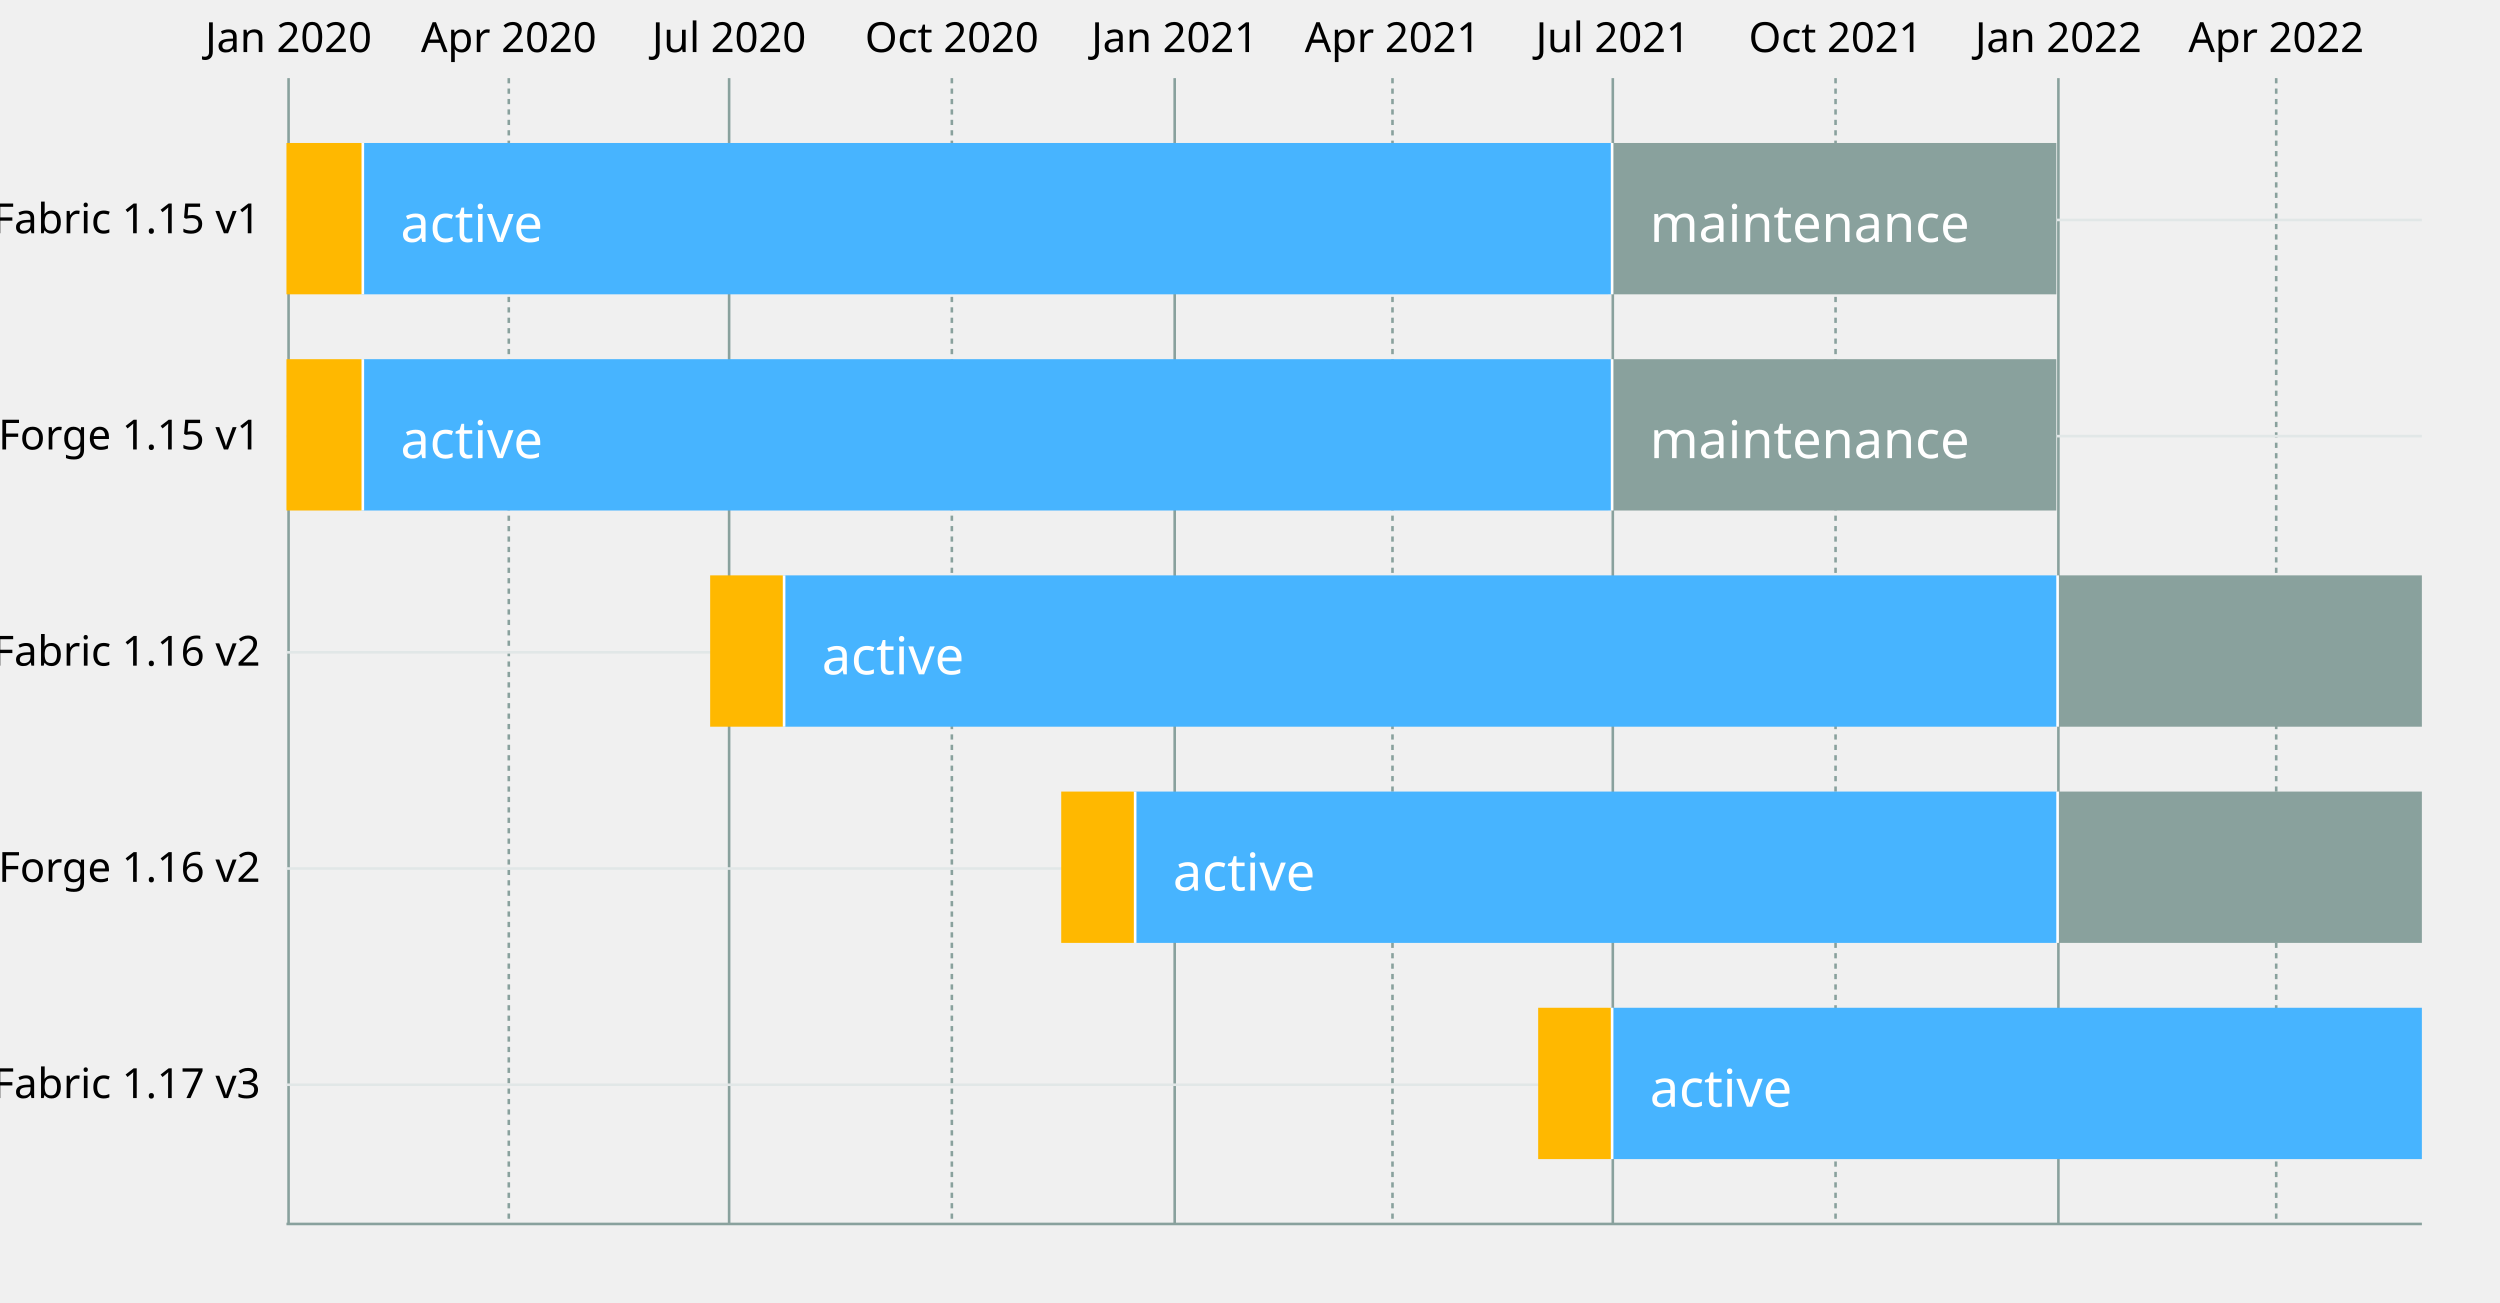
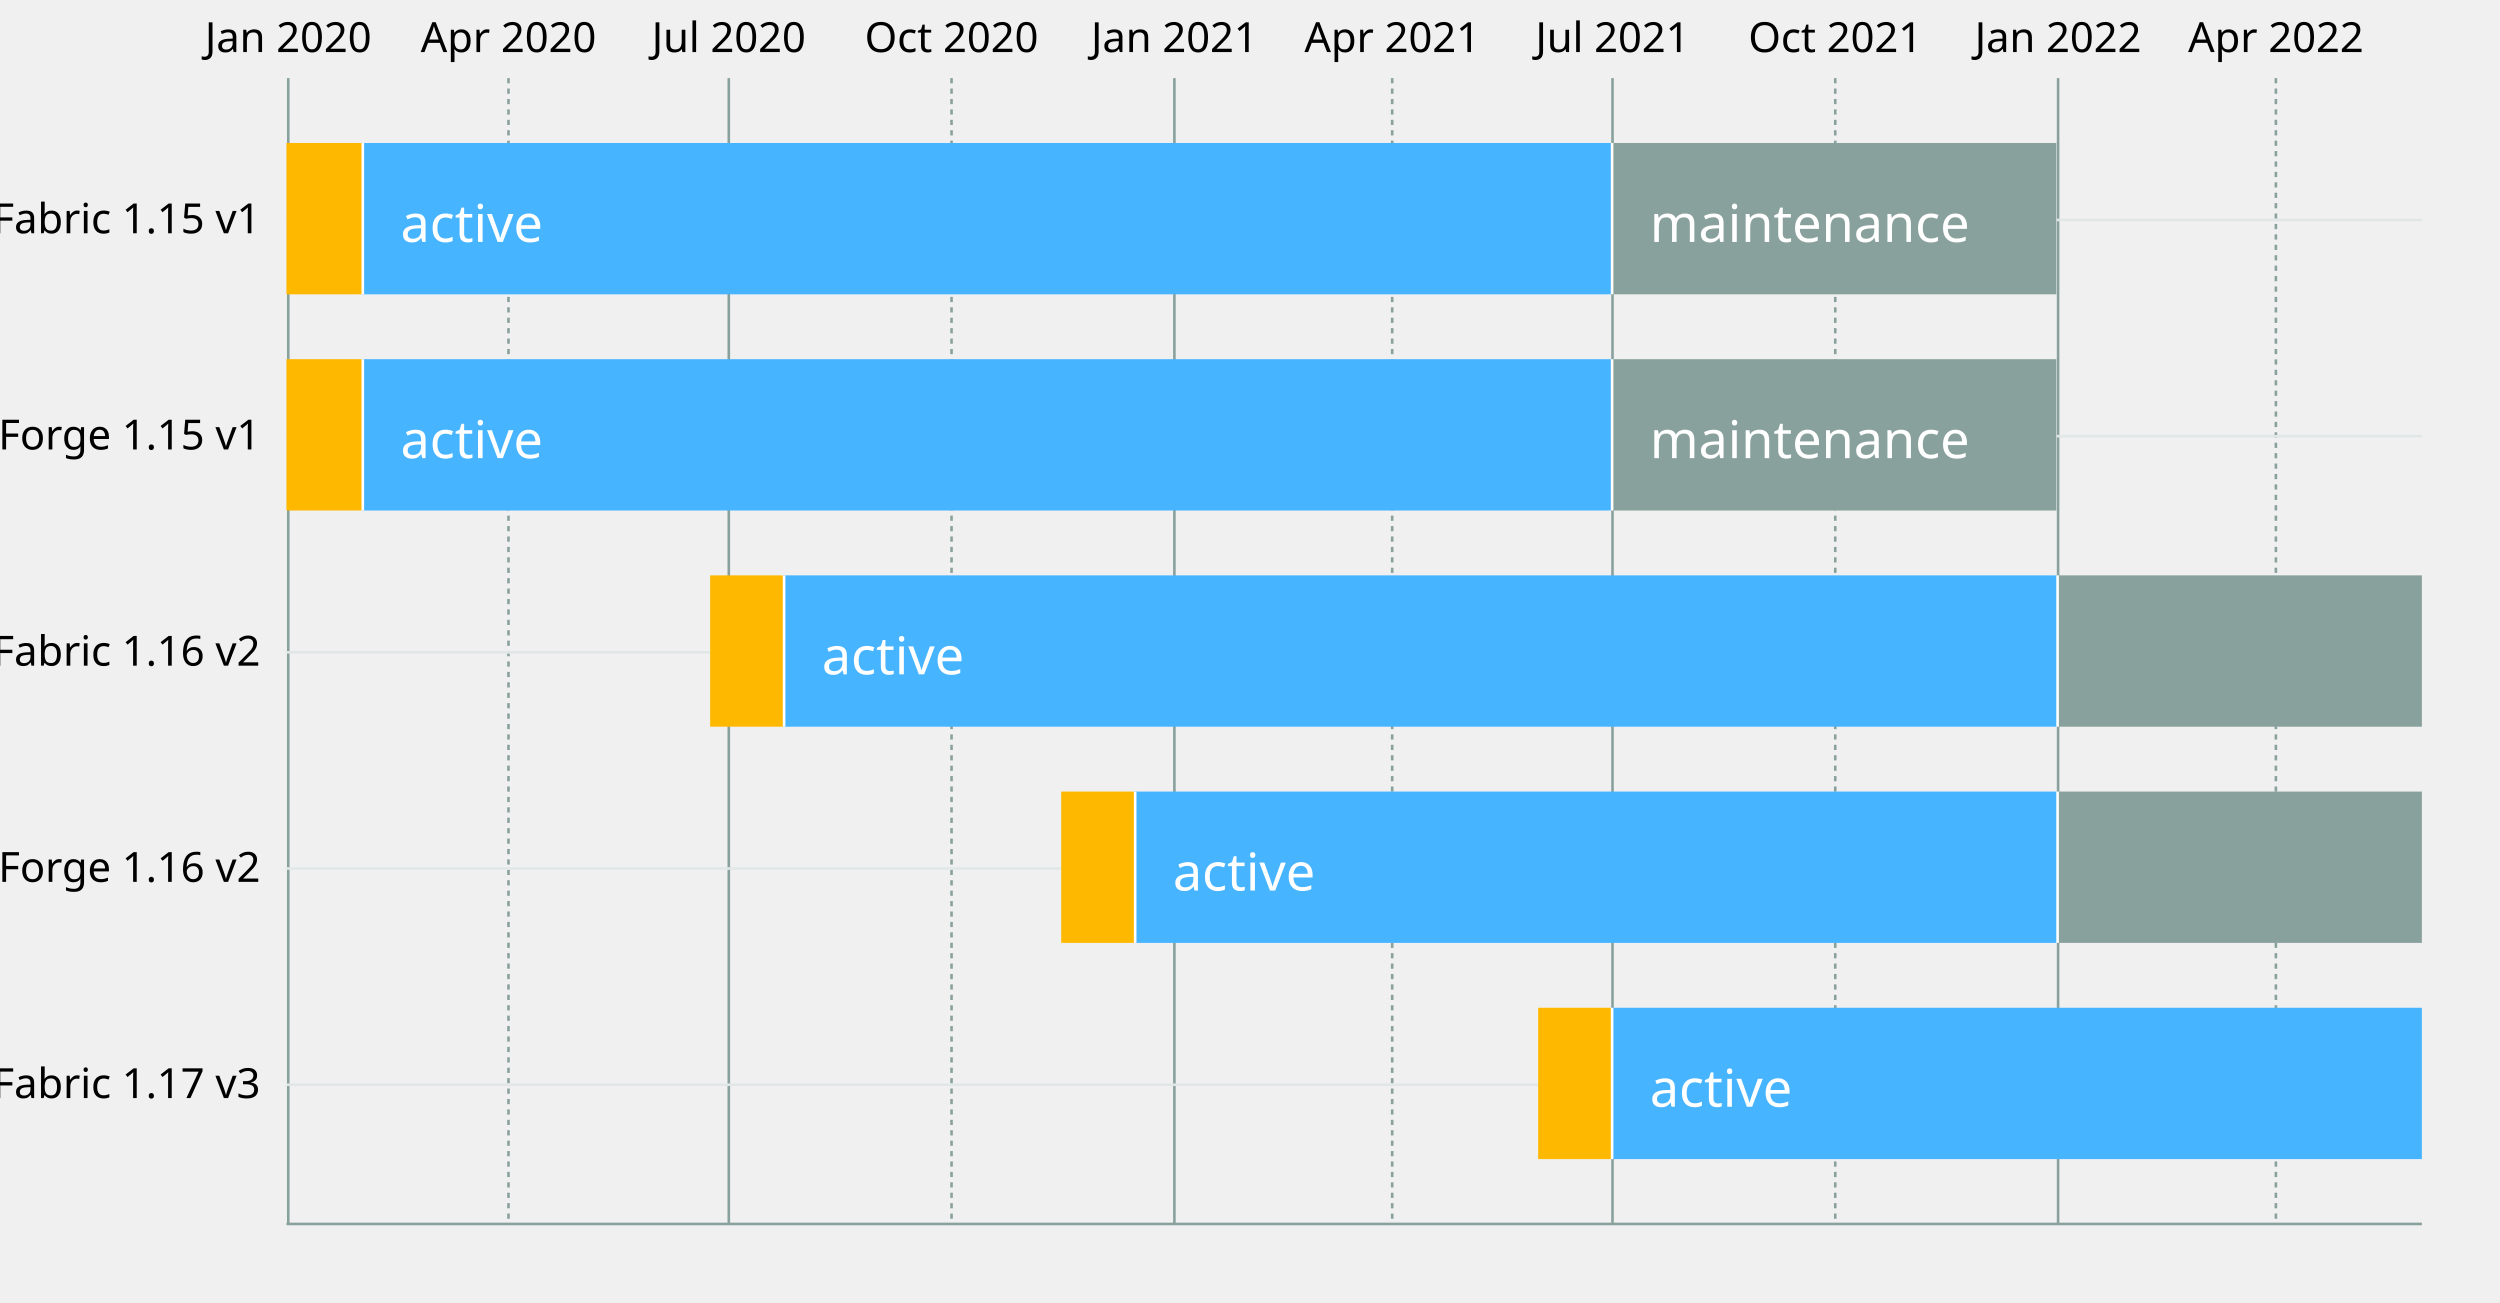
<svg xmlns="http://www.w3.org/2000/svg" width="960" height="500">
  <defs>
    <style type="text/css"> 
:root {
  background: #fff;
}
.current {
  fill: #2aa748;
}
.active {
  fill: #47b4ff;
}
.maintenance {
  fill: #89a19d;
}
.unstable {
  fill: #ffb800;
}
.bar-join {
  fill: #ffffff;
}
.bar-join.unstable, .bar-join.current {
  display: none;
}
.tick text {
  font: 16px sans-serif;
  fill: #000;
}
.axis--y .tick text {
  text-anchor: end;
}
.label {
  fill: #fff;
  font: 20px sans-serif;
  font-weight: 100;
  text-anchor: start;
  dominant-baseline: middle;
  text-transform: uppercase;
} </style>
  </defs>
  <g id="bar-container" transform="translate(110, 30)">
    <g class="axis axis--x" fill="none" font-size="10" font-family="sans-serif" text-anchor="middle">
-       <g class="tick" opacity="1" transform="translate(0.3099017,0)">
+       <g class="tick" opacity="1" transform="translate(0.1936886,0)">
        <line stroke="#89a19d" y2="440" x1="0.5" x2="0.5" />
        <text fill="#000" y="0" x="0.5" dy="-10">Jan 2020</text>
      </g>
-       <g class="tick" opacity="1" transform="translate(84.87434,0)">
+       <g class="tick" opacity="1" transform="translate(84.75813,0)">
        <line stroke="#89a19d" y2="440" x1="0.5" x2="0.5" stroke-dasharray="2,2" />
        <text fill="#000" y="0" x="0.5" dy="-10">Apr 2020</text>
      </g>
-       <g class="tick" opacity="1" transform="translate(169.4775,0)">
+       <g class="tick" opacity="1" transform="translate(169.3613,0)">
        <line stroke="#89a19d" y2="440" x1="0.5" x2="0.5" />
        <text fill="#000" y="0" x="0.5" dy="-10">Jul 2020</text>
      </g>
-       <g class="tick" opacity="1" transform="translate(255.0104,0)">
+       <g class="tick" opacity="1" transform="translate(254.8942,0)">
        <line stroke="#89a19d" y2="440" x1="0.5" x2="0.5" stroke-dasharray="2,2" />
        <text fill="#000" y="0" x="0.5" dy="-10">Oct 2020</text>
      </g>
-       <g class="tick" opacity="1" transform="translate(340.582,0)">
+       <g class="tick" opacity="1" transform="translate(340.4658,0)">
        <line stroke="#89a19d" y2="440" x1="0.5" x2="0.5" />
        <text fill="#000" y="0" x="0.5" dy="-10">Jan 2021</text>
      </g>
-       <g class="tick" opacity="1" transform="translate(424.2167,0)">
+       <g class="tick" opacity="1" transform="translate(424.1005,0)">
        <line stroke="#89a19d" y2="440" x1="0.5" x2="0.5" stroke-dasharray="2,2" />
        <text fill="#000" y="0" x="0.5" dy="-10">Apr 2021</text>
      </g>
-       <g class="tick" opacity="1" transform="translate(508.8199,0)">
+       <g class="tick" opacity="1" transform="translate(508.7037,0)">
        <line stroke="#89a19d" y2="440" x1="0.5" x2="0.5" />
        <text fill="#000" y="0" x="0.5" dy="-10">Jul 2021</text>
      </g>
-       <g class="tick" opacity="1" transform="translate(594.3528,0)">
+       <g class="tick" opacity="1" transform="translate(594.2366,0)">
        <line stroke="#89a19d" y2="440" x1="0.5" x2="0.5" stroke-dasharray="2,2" />
        <text fill="#000" y="0" x="0.5" dy="-10">Oct 2021</text>
      </g>
-       <g class="tick" opacity="1" transform="translate(679.9244,0)">
+       <g class="tick" opacity="1" transform="translate(679.8082,0)">
        <line stroke="#89a19d" y2="440" x1="0.5" x2="0.5" />
        <text fill="#000" y="0" x="0.5" dy="-10">Jan 2022</text>
      </g>
-       <g class="tick" opacity="1" transform="translate(763.5591,0)">
+       <g class="tick" opacity="1" transform="translate(763.4429,0)">
        <line stroke="#89a19d" y2="440" x1="0.5" x2="0.5" stroke-dasharray="2,2" />
        <text fill="#000" y="0" x="0.5" dy="-10">Apr 2022</text>
      </g>
    </g>
    <g class="axis axis--y" fill="none" font-size="10" font-family="sans-serif" text-anchor="start">
      <g class="tick" opacity="1" transform="translate(0,53.96226)">
        <line stroke="#e1e7e7" x2="820" y1="0.5" y2="0.5" />
        <text fill="#000" x="0" y="0.5" dy="0.32em" dx="-10">  Fabric 1.15 v1</text>
      </g>
      <g class="tick" opacity="1" transform="translate(0,136.9811)">
        <line stroke="#e1e7e7" x2="820" y1="0.5" y2="0.5" />
        <text fill="#000" x="0" y="0.5" dy="0.32em" dx="-10">  Forge 1.15 v1</text>
      </g>
      <g class="tick" opacity="1" transform="translate(0,220)">
        <line stroke="#e1e7e7" x2="820" y1="0.5" y2="0.5" />
        <text fill="#000" x="0" y="0.5" dy="0.32em" dx="-10">  Fabric 1.16 v2</text>
      </g>
      <g class="tick" opacity="1" transform="translate(0,303.0189)">
        <line stroke="#e1e7e7" x2="820" y1="0.5" y2="0.5" />
        <text fill="#000" x="0" y="0.5" dy="0.32em" dx="-10">  Forge 1.16 v2</text>
      </g>
      <g class="tick" opacity="1" transform="translate(0,386.0377)">
        <line stroke="#e1e7e7" x2="820" y1="0.5" y2="0.5" />
        <text fill="#000" x="0" y="0.5" dy="0.32em" dx="-10">  Fabric 1.17 v3</text>
      </g>
      <line y1="440" y2="440" x2="820" stroke="#89a19d" />
    </g>
    <g>
      <rect class="bar maintenance" x="508.549" y="24.906" width="171.066" height="58.113" />
      <rect class="bar-join maintenance" x="507.549" y="24.906" width="2" height="58.113" style="opacity: 1;" />
      <text class="label" x="523.549" y="55.962" style="opacity: 1;">maintenance</text>
    </g>
    <g>
      <rect class="bar active" x="28.821" y="24.906" width="479.728" height="58.113" />
      <rect class="bar-join active" x="27.821" y="24.906" width="2" height="58.113" style="opacity: 1;" />
      <text class="label" x="43.821" y="55.962" style="opacity: 1;">active</text>
    </g>
    <g>
      <rect class="bar unstable" x="0" y="24.906" width="28.821" height="58.113" />
      <rect class="bar-join unstable" x="-1" y="24.906" width="2" height="58.113" style="opacity: 0;" />
      <text class="label" x="15" y="55.962" style="opacity: 0;">unstable</text>
    </g>
    <g>
      <rect class="bar maintenance" x="508.549" y="107.925" width="171.066" height="58.113" />
      <rect class="bar-join maintenance" x="507.549" y="107.925" width="2" height="58.113" style="opacity: 1;" />
      <text class="label" x="523.549" y="138.981" style="opacity: 1;">maintenance</text>
    </g>
    <g>
      <rect class="bar active" x="28.821" y="107.925" width="479.728" height="58.113" />
      <rect class="bar-join active" x="27.821" y="107.925" width="2" height="58.113" style="opacity: 1;" />
      <text class="label" x="43.821" y="138.981" style="opacity: 1;">active</text>
    </g>
    <g>
      <rect class="bar unstable" x="0" y="107.925" width="28.821" height="58.113" />
      <rect class="bar-join unstable" x="-1" y="107.925" width="2" height="58.113" style="opacity: 0;" />
      <text class="label" x="15" y="138.981" style="opacity: 0;">unstable</text>
    </g>
    <g>
      <rect class="bar maintenance" x="679.615" y="190.943" width="140.385" height="58.113" />
      <rect class="bar-join maintenance" x="678.615" y="190.943" width="2" height="58.113" style="opacity: 1;" />
      <text class="label" x="694.615" y="222" style="opacity: 0;">maintenance</text>
    </g>
    <g>
      <rect class="bar active" x="190.59" y="190.943" width="489.025" height="58.113" />
      <rect class="bar-join active" x="189.59" y="190.943" width="2" height="58.113" style="opacity: 1;" />
      <text class="label" x="205.59" y="222" style="opacity: 1;">active</text>
    </g>
    <g>
      <rect class="bar unstable" x="162.698" y="190.943" width="27.891" height="58.113" />
      <rect class="bar-join unstable" x="161.698" y="190.943" width="2" height="58.113" style="opacity: 0;" />
      <text class="label" x="177.698" y="222" style="opacity: 0;">unstable</text>
    </g>
    <g>
      <rect class="bar maintenance" x="679.615" y="273.962" width="140.385" height="58.113" />
      <rect class="bar-join maintenance" x="678.615" y="273.962" width="2" height="58.113" style="opacity: 1;" />
      <text class="label" x="694.615" y="305.019" style="opacity: 0;">maintenance</text>
    </g>
    <g>
      <rect class="bar active" x="325.397" y="273.962" width="354.218" height="58.113" />
      <rect class="bar-join active" x="324.397" y="273.962" width="2" height="58.113" style="opacity: 1;" />
      <text class="label" x="340.397" y="305.019" style="opacity: 1;">active</text>
    </g>
    <g>
      <rect class="bar unstable" x="297.506" y="273.962" width="27.891" height="58.113" />
      <rect class="bar-join unstable" x="296.506" y="273.962" width="2" height="58.113" style="opacity: 0;" />
      <text class="label" x="312.506" y="305.019" style="opacity: 0;">unstable</text>
    </g>
    <g>
      <rect class="bar active" x="508.549" y="356.981" width="311.451" height="58.113" />
      <rect class="bar-join active" x="507.549" y="356.981" width="2" height="58.113" style="opacity: 1;" />
      <text class="label" x="523.549" y="388.038" style="opacity: 1;">active</text>
    </g>
    <g>
      <rect class="bar unstable" x="480.658" y="356.981" width="27.891" height="58.113" />
      <rect class="bar-join unstable" x="479.658" y="356.981" width="2" height="58.113" style="opacity: 0;" />
      <text class="label" x="495.658" y="388.038" style="opacity: 0;">unstable</text>
    </g>
  </g>
</svg>
